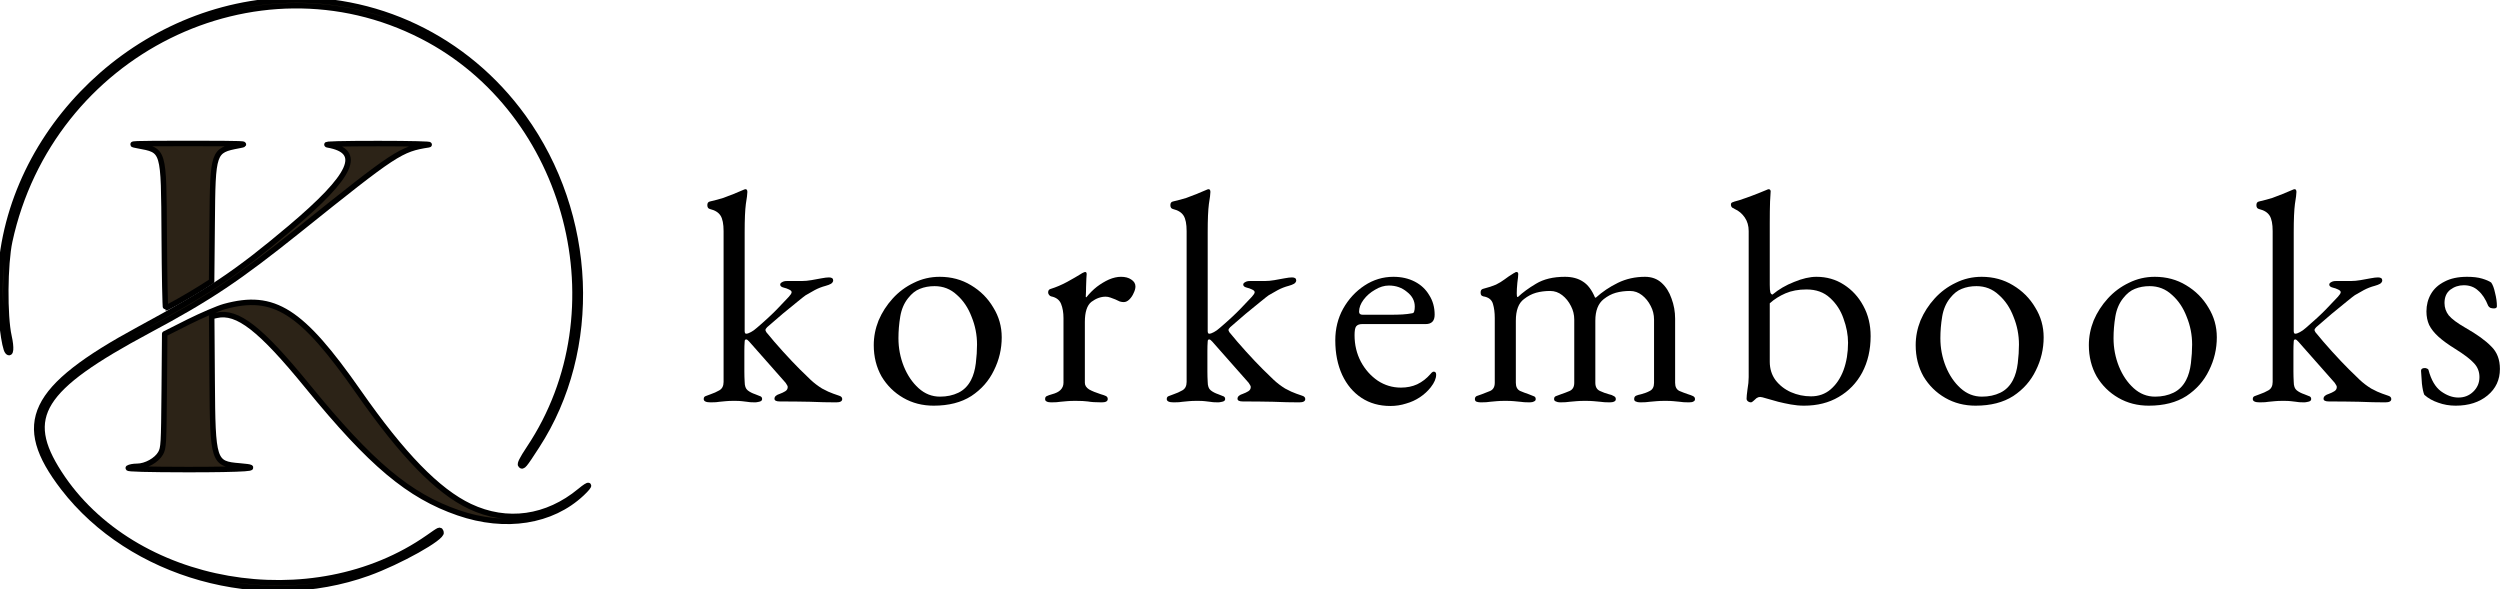
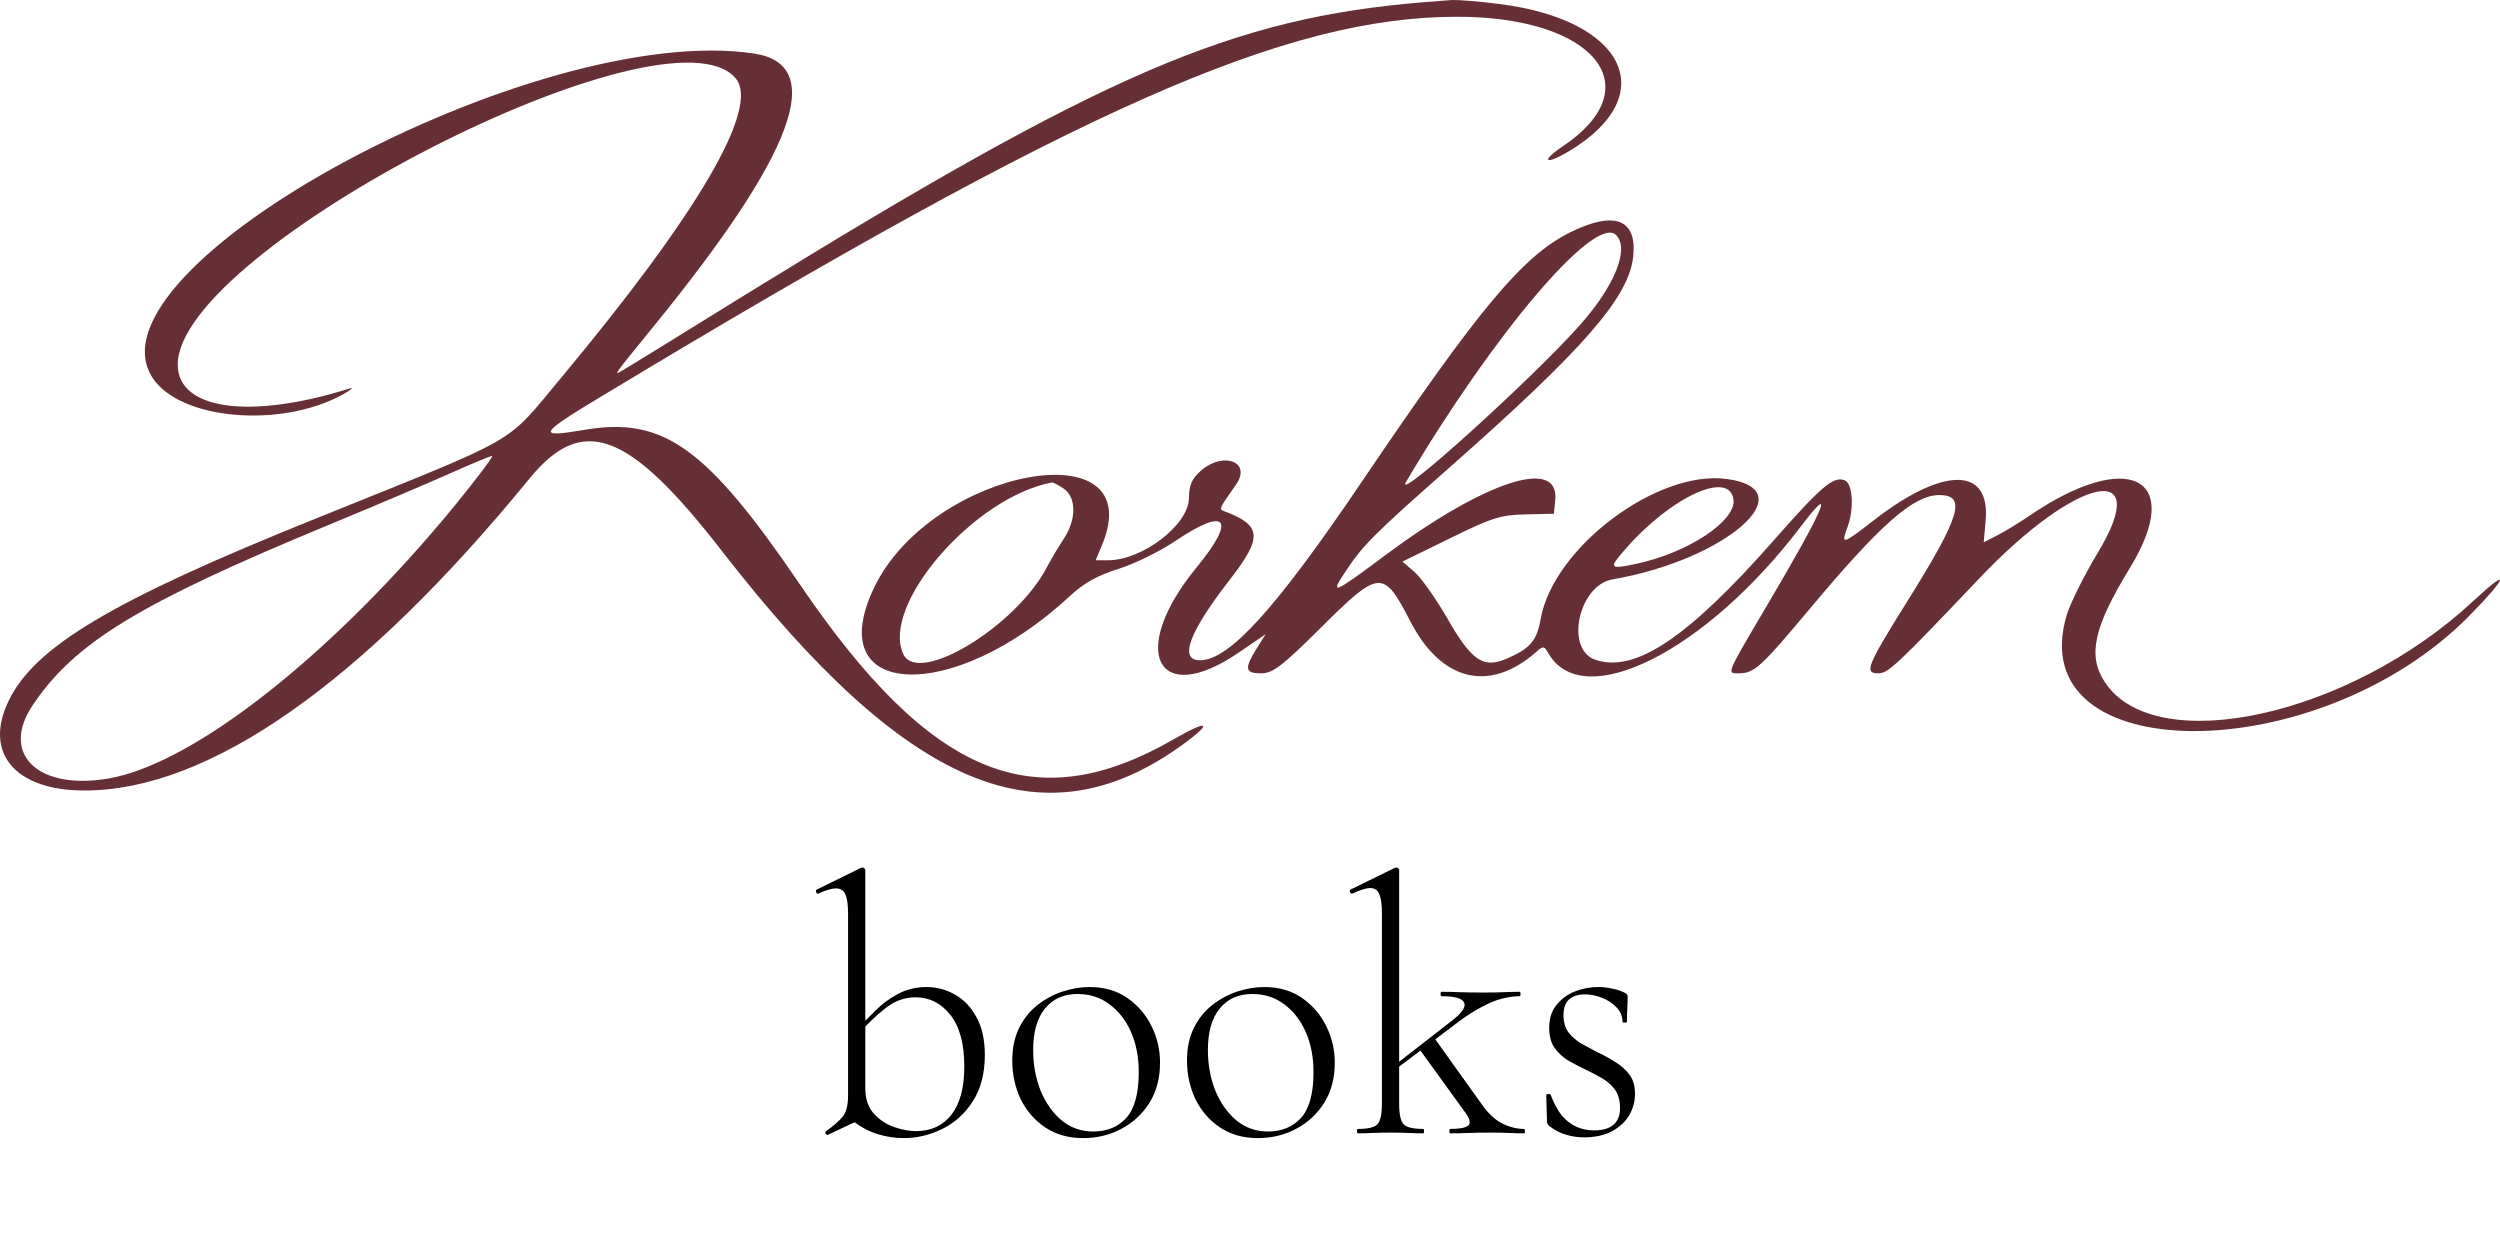
- <svg xmlns="http://www.w3.org/2000/svg" width="1096" height="258" viewBox="0 0 1096 258" fill="none">
-   <g stroke="black" stroke-width="2.4" stroke-linejoin="round">
-     <path d="M122.256 0.25C55.442 4.507 -0.138 62.397 0 127.514C0.035 138.032 1.867 152.702 3.353 154.204C4.805 155.743 5.081 152.558 3.941 147.442C1.936 138.569 2.109 115.778 4.252 105.796C22.156 23.112 112.128 -21.611 185.164 15.921C249.627 49.016 272.267 136.136 232.033 196.459C228.854 201.253 227.782 203.4 228.3 203.936C229.199 204.866 229.649 204.366 235.386 195.493C262.831 153.202 260.377 94.168 229.407 51.306C204.347 16.636 164.321 -2.434 122.256 0.25Z" fill="#2C2317" />
-     <path d="M60.316 63.828C72.033 66.046 71.757 65.08 71.999 103.22C72.102 120.716 72.379 135.027 72.621 135.027C73.243 135.027 82.714 129.66 88.175 126.225L92.772 123.292L93.014 97.853C93.291 66.332 93.394 65.975 104.697 63.828C109.363 62.969 107.462 62.898 82.506 62.898C57.551 62.898 55.65 62.969 60.316 63.828Z" fill="#2C2317" />
-     <path d="M143.617 63.506C159.413 66.261 154.643 76.816 127.095 100.036C103.764 119.678 92.15 127.478 61.076 144.294C13.342 170.161 5.98 185.546 27.79 213.883C57.378 252.273 114.306 268.194 161.349 251.271C175.14 246.298 194.185 235.636 193.356 233.382C192.837 231.986 193.079 231.915 187.756 235.636C137.084 271.128 58.276 257.425 25.993 207.442C9.989 182.684 17.732 170.269 64.947 144.973C91.908 130.555 104.524 122.111 131.243 100.68C173.481 66.797 175.658 65.366 187.929 63.47C189.83 63.184 179.875 62.934 165.807 62.934C150.219 62.934 141.543 63.148 143.617 63.506Z" fill="#2C2317" />
-     <path d="M98.406 134.383C95.572 135.17 88.486 138.211 82.714 141.074L72.206 146.369L71.999 171.27C71.791 194.777 71.722 196.351 70.409 198.713C68.68 201.789 63.91 204.437 60.074 204.437C58.518 204.437 56.825 204.759 56.237 205.153C55.546 205.618 64.567 205.832 82.334 205.868C107.047 205.868 116.414 205.224 105.043 204.258C93.567 203.328 93.256 202.398 93.014 167.12L92.807 138.748L94.915 138.247C104.109 136.172 114.168 144.007 134.872 169.374C162.627 203.399 179.253 217.353 200.96 224.831C221.595 231.951 241.85 228.766 255.088 216.316C259.374 212.273 258.787 211.485 254.259 215.242C239.776 227.228 222.252 229.697 206.006 222.004C191.869 215.278 176.557 199.571 157.166 171.807C132.176 136.065 120.147 128.408 98.406 134.383Z" fill="#2C2317" />
-   </g>
-   <path d="M311.544 176.396C309.52 176.396 308.508 175.912 308.508 174.944C308.508 174.24 308.816 173.8 309.432 173.624C310.136 173.36 310.84 173.096 311.544 172.832C312.864 172.392 314.14 171.82 315.372 171.116C316.604 170.412 317.22 169.18 317.22 167.42V101.288C317.22 98.208 316.78 95.964 315.9 94.556C315.02 93.148 313.48 92.18 311.28 91.652C310.488 91.476 310.092 90.904 310.092 89.936C310.092 89.056 310.444 88.528 311.148 88.352C313.436 87.824 315.416 87.296 317.088 86.768C318.76 86.152 320.256 85.58 321.576 85.052C322.984 84.436 324.348 83.864 325.668 83.336C326.196 83.072 326.592 82.94 326.856 82.94C327.12 82.94 327.296 83.028 327.384 83.204C327.56 83.38 327.648 83.688 327.648 84.128C327.648 85.008 327.428 86.768 326.988 89.408C326.636 92.048 326.46 96.184 326.46 101.816V145.112C326.46 145.904 326.68 146.3 327.12 146.3C327.648 146.3 328.308 146.08 329.1 145.64C329.98 145.2 330.904 144.54 331.872 143.66C335.48 140.58 338.472 137.808 340.848 135.344C343.312 132.792 344.984 131.032 345.864 130.064C346.304 129.536 346.612 129.14 346.788 128.876C346.964 128.524 347.052 128.26 347.052 128.084C347.052 127.644 346.656 127.248 345.864 126.896C345.16 126.544 344.412 126.28 343.62 126.104C342.564 125.84 342.036 125.4 342.036 124.784C342.036 124.344 342.3 123.992 342.828 123.728C343.356 123.376 344.06 123.2 344.94 123.2H351.408C352.816 123.2 354.268 123.068 355.764 122.804C357.348 122.54 358.8 122.276 360.12 122.012C361.528 121.748 362.628 121.616 363.42 121.616C364.652 121.616 365.268 122.056 365.268 122.936C365.268 123.464 364.96 123.948 364.344 124.388C363.728 124.74 362.936 125.048 361.968 125.312C360.296 125.752 358.712 126.368 357.216 127.16C355.808 127.952 354.488 128.7 353.256 129.404C352.728 129.756 351.496 130.724 349.56 132.308C347.712 133.804 345.556 135.564 343.092 137.588C340.716 139.612 338.472 141.548 336.36 143.396C335.832 143.924 335.568 144.364 335.568 144.716C335.568 144.804 335.612 144.936 335.7 145.112C335.788 145.288 335.876 145.464 335.964 145.64C338.252 148.456 340.716 151.316 343.356 154.22C345.996 157.124 348.416 159.676 350.616 161.876C352.904 164.076 354.488 165.616 355.368 166.496C356.864 167.904 358.536 169.18 360.384 170.324C362.32 171.38 363.948 172.128 365.268 172.568C366.236 172.92 367.116 173.228 367.908 173.492C368.788 173.756 369.228 174.24 369.228 174.944C369.228 175.912 368.348 176.396 366.588 176.396C363.156 176.396 359.284 176.308 354.972 176.132C350.748 176.044 346.392 176 341.904 176C340.32 176 339.528 175.604 339.528 174.812C339.528 174.284 339.748 173.844 340.188 173.492C340.628 173.14 341.156 172.876 341.772 172.7C342.74 172.348 343.576 171.952 344.28 171.512C344.984 171.072 345.336 170.456 345.336 169.664C345.336 169.4 345.248 169.136 345.072 168.872C344.896 168.52 344.676 168.168 344.412 167.816L328.44 149.732C327.912 149.116 327.472 148.808 327.12 148.808C326.68 148.808 326.46 149.116 326.46 149.732C326.372 150.964 326.328 152.328 326.328 153.824C326.328 155.232 326.328 156.684 326.328 158.18C326.328 159.676 326.328 161.216 326.328 162.8C326.328 164.384 326.372 165.924 326.46 167.42C326.46 169.18 326.9 170.412 327.78 171.116C328.66 171.82 329.76 172.392 331.08 172.832C331.784 173.096 332.444 173.36 333.06 173.624C333.764 173.8 334.116 174.24 334.116 174.944C334.116 175.56 333.676 175.956 332.796 176.132C332.004 176.308 331.432 176.396 331.08 176.396C329.408 176.396 328.176 176.308 327.384 176.132C326.592 176.044 325.844 175.956 325.14 175.868C324.524 175.78 323.424 175.736 321.84 175.736C320.344 175.736 319.156 175.78 318.276 175.868C317.396 175.956 316.472 176.044 315.504 176.132C314.624 176.308 313.304 176.396 311.544 176.396Z" fill="black" />
-   <path d="M409.323 177.848C404.395 177.848 399.951 176.704 395.991 174.416C392.031 172.128 388.863 169.004 386.487 165.044C384.199 160.996 383.055 156.42 383.055 151.316C383.055 147.62 383.759 144.012 385.167 140.492C386.663 136.972 388.731 133.76 391.371 130.856C394.011 127.952 397.091 125.664 400.611 123.992C404.131 122.232 407.915 121.352 411.963 121.352C417.067 121.352 421.643 122.584 425.691 125.048C429.827 127.512 433.083 130.768 435.459 134.816C437.923 138.776 439.155 143.132 439.155 147.884C439.155 152.988 438.011 157.828 435.723 162.404C433.523 166.98 430.223 170.72 425.823 173.624C421.423 176.44 415.923 177.848 409.323 177.848ZM412.095 173.888C415.087 173.888 417.771 173.316 420.147 172.172C422.523 171.028 424.371 169.18 425.691 166.628C426.747 164.604 427.451 162.14 427.803 159.236C428.155 156.332 428.331 153.604 428.331 151.052C428.331 146.828 427.539 142.78 425.955 138.908C424.459 134.948 422.303 131.736 419.487 129.272C416.759 126.72 413.503 125.444 409.719 125.444C407.343 125.444 405.187 125.84 403.251 126.632C401.403 127.336 399.687 128.7 398.103 130.724C396.343 132.924 395.199 135.608 394.671 138.776C394.143 141.944 393.879 145.112 393.879 148.28C393.879 152.592 394.671 156.728 396.255 160.688C397.839 164.56 399.995 167.728 402.723 170.192C405.451 172.656 408.575 173.888 412.095 173.888Z" fill="black" />
-   <path d="M460.819 176.396C459.939 176.396 459.279 176.264 458.839 176C458.399 175.824 458.179 175.472 458.179 174.944C458.179 174.24 458.443 173.8 458.971 173.624C459.499 173.36 460.247 173.096 461.215 172.832C462.887 172.392 464.119 171.776 464.911 170.984C465.791 170.104 466.231 169.048 466.231 167.816V139.436C466.231 137.06 465.879 134.992 465.175 133.232C464.471 131.472 463.019 130.372 460.819 129.932C460.467 129.844 460.159 129.624 459.895 129.272C459.631 128.92 459.499 128.568 459.499 128.216C459.499 127.336 459.895 126.808 460.687 126.632C462.975 125.928 465.351 124.916 467.815 123.596C470.367 122.188 472.347 121.044 473.755 120.164C474.283 119.812 474.679 119.592 474.943 119.504C475.295 119.328 475.559 119.24 475.735 119.24C476.175 119.24 476.395 119.548 476.395 120.164C476.395 120.428 476.351 121.088 476.263 122.144C476.263 123.2 476.219 124.432 476.131 125.84C476.131 127.248 476.087 128.656 475.999 130.064C475.999 130.24 476.087 130.328 476.263 130.328C477.671 128.568 479.211 127.028 480.883 125.708C482.643 124.388 484.403 123.332 486.163 122.54C488.011 121.748 489.771 121.352 491.443 121.352C493.291 121.352 494.787 121.748 495.931 122.54C497.163 123.332 497.779 124.344 497.779 125.576C497.779 126.456 497.515 127.424 496.987 128.48C496.547 129.536 495.931 130.46 495.139 131.252C494.347 132.044 493.511 132.44 492.631 132.44C492.103 132.44 491.531 132.352 490.915 132.176C490.299 131.912 489.639 131.604 488.935 131.252C488.231 130.988 487.527 130.724 486.823 130.46C486.119 130.196 485.415 130.064 484.711 130.064C482.599 130.064 480.531 130.812 478.507 132.308C476.571 133.804 475.603 136.752 475.603 141.152V167.816C475.603 168.96 476.219 169.928 477.451 170.72C478.683 171.424 480.399 172.128 482.599 172.832C483.567 173.096 484.315 173.36 484.843 173.624C485.371 173.888 485.635 174.328 485.635 174.944C485.635 175.912 484.755 176.396 482.995 176.396C480.355 176.396 478.331 176.264 476.923 176C475.603 175.824 473.799 175.736 471.511 175.736C470.015 175.736 468.783 175.78 467.815 175.868C466.935 175.956 465.967 176.044 464.911 176.132C463.943 176.308 462.579 176.396 460.819 176.396Z" fill="black" />
-   <path d="M514.54 176.396C512.516 176.396 511.504 175.912 511.504 174.944C511.504 174.24 511.812 173.8 512.428 173.624C513.132 173.36 513.836 173.096 514.54 172.832C515.86 172.392 517.136 171.82 518.368 171.116C519.6 170.412 520.216 169.18 520.216 167.42V101.288C520.216 98.208 519.776 95.964 518.896 94.556C518.016 93.148 516.476 92.18 514.276 91.652C513.484 91.476 513.088 90.904 513.088 89.936C513.088 89.056 513.44 88.528 514.144 88.352C516.432 87.824 518.412 87.296 520.084 86.768C521.756 86.152 523.252 85.58 524.572 85.052C525.98 84.436 527.344 83.864 528.664 83.336C529.192 83.072 529.588 82.94 529.852 82.94C530.116 82.94 530.292 83.028 530.38 83.204C530.556 83.38 530.644 83.688 530.644 84.128C530.644 85.008 530.424 86.768 529.984 89.408C529.632 92.048 529.456 96.184 529.456 101.816V145.112C529.456 145.904 529.676 146.3 530.116 146.3C530.644 146.3 531.304 146.08 532.096 145.64C532.976 145.2 533.9 144.54 534.868 143.66C538.476 140.58 541.468 137.808 543.844 135.344C546.308 132.792 547.98 131.032 548.86 130.064C549.3 129.536 549.608 129.14 549.784 128.876C549.96 128.524 550.048 128.26 550.048 128.084C550.048 127.644 549.652 127.248 548.86 126.896C548.156 126.544 547.408 126.28 546.616 126.104C545.56 125.84 545.032 125.4 545.032 124.784C545.032 124.344 545.296 123.992 545.824 123.728C546.352 123.376 547.056 123.2 547.936 123.2H554.404C555.812 123.2 557.264 123.068 558.76 122.804C560.344 122.54 561.796 122.276 563.116 122.012C564.524 121.748 565.624 121.616 566.416 121.616C567.648 121.616 568.264 122.056 568.264 122.936C568.264 123.464 567.956 123.948 567.34 124.388C566.724 124.74 565.932 125.048 564.964 125.312C563.292 125.752 561.708 126.368 560.212 127.16C558.804 127.952 557.484 128.7 556.252 129.404C555.724 129.756 554.492 130.724 552.556 132.308C550.708 133.804 548.552 135.564 546.088 137.588C543.712 139.612 541.468 141.548 539.356 143.396C538.828 143.924 538.564 144.364 538.564 144.716C538.564 144.804 538.608 144.936 538.696 145.112C538.784 145.288 538.872 145.464 538.96 145.64C541.248 148.456 543.712 151.316 546.352 154.22C548.992 157.124 551.412 159.676 553.612 161.876C555.9 164.076 557.484 165.616 558.364 166.496C559.86 167.904 561.532 169.18 563.38 170.324C565.316 171.38 566.944 172.128 568.264 172.568C569.232 172.92 570.112 173.228 570.904 173.492C571.784 173.756 572.224 174.24 572.224 174.944C572.224 175.912 571.344 176.396 569.584 176.396C566.152 176.396 562.28 176.308 557.968 176.132C553.744 176.044 549.388 176 544.9 176C543.316 176 542.524 175.604 542.524 174.812C542.524 174.284 542.744 173.844 543.184 173.492C543.624 173.14 544.152 172.876 544.768 172.7C545.736 172.348 546.572 171.952 547.276 171.512C547.98 171.072 548.332 170.456 548.332 169.664C548.332 169.4 548.244 169.136 548.068 168.872C547.892 168.52 547.672 168.168 547.408 167.816L531.436 149.732C530.908 149.116 530.468 148.808 530.116 148.808C529.676 148.808 529.456 149.116 529.456 149.732C529.368 150.964 529.324 152.328 529.324 153.824C529.324 155.232 529.324 156.684 529.324 158.18C529.324 159.676 529.324 161.216 529.324 162.8C529.324 164.384 529.368 165.924 529.456 167.42C529.456 169.18 529.896 170.412 530.776 171.116C531.656 171.82 532.756 172.392 534.076 172.832C534.78 173.096 535.44 173.36 536.056 173.624C536.76 173.8 537.112 174.24 537.112 174.944C537.112 175.56 536.672 175.956 535.792 176.132C535 176.308 534.428 176.396 534.076 176.396C532.404 176.396 531.172 176.308 530.38 176.132C529.588 176.044 528.84 175.956 528.136 175.868C527.52 175.78 526.42 175.736 524.836 175.736C523.34 175.736 522.152 175.78 521.272 175.868C520.392 175.956 519.468 176.044 518.5 176.132C517.62 176.308 516.3 176.396 514.54 176.396Z" fill="black" />
-   <path d="M609.547 177.98C604.707 177.98 600.483 176.792 596.875 174.416C593.267 172.04 590.451 168.696 588.427 164.384C586.403 159.984 585.391 154.924 585.391 149.204C585.391 144.1 586.535 139.48 588.823 135.344C591.199 131.12 594.323 127.732 598.195 125.18C602.067 122.628 606.291 121.352 610.867 121.352C614.387 121.352 617.511 122.056 620.239 123.464C622.967 124.872 625.079 126.852 626.575 129.404C628.159 131.868 628.951 134.728 628.951 137.984C628.951 140.712 627.631 142.076 624.991 142.076H597.139C595.907 142.076 595.027 142.428 594.499 143.132C594.059 143.748 593.839 145.024 593.839 146.96C593.839 151.184 594.763 155.056 596.611 158.576C598.459 162.008 600.923 164.78 604.003 166.892C607.083 168.916 610.471 169.928 614.167 169.928C616.807 169.928 619.183 169.444 621.295 168.476C623.495 167.42 625.431 165.924 627.103 163.988C627.455 163.548 627.719 163.284 627.895 163.196C628.071 163.02 628.291 162.932 628.555 162.932C629.259 162.932 629.611 163.372 629.611 164.252C629.611 165.924 628.819 167.772 627.235 169.796C625.915 171.468 624.331 172.92 622.483 174.152C620.635 175.384 618.611 176.308 616.411 176.924C614.211 177.628 611.923 177.98 609.547 177.98ZM597.403 137.984H609.415C611.527 137.984 613.331 137.94 614.827 137.852C616.323 137.764 617.775 137.588 619.183 137.324C619.623 137.236 619.887 136.972 619.975 136.532C620.151 136.004 620.239 135.3 620.239 134.42C620.239 131.868 619.095 129.712 616.807 127.952C614.607 126.104 611.967 125.18 608.887 125.18C606.863 125.18 604.839 125.796 602.815 127.028C600.791 128.172 599.119 129.624 597.799 131.384C596.479 133.144 595.819 134.904 595.819 136.664C595.819 137.544 596.347 137.984 597.403 137.984Z" fill="black" />
-   <path d="M649.233 176.396C648.529 176.396 647.913 176.308 647.385 176.132C646.857 175.956 646.593 175.56 646.593 174.944C646.593 174.328 646.857 173.888 647.385 173.624C648.001 173.36 648.749 173.096 649.629 172.832C650.861 172.392 652.093 171.908 653.325 171.38C654.645 170.764 655.305 169.576 655.305 167.816V139.436C655.305 137.06 655.041 134.992 654.513 133.232C653.985 131.384 652.577 130.284 650.289 129.932C649.937 129.844 649.629 129.668 649.365 129.404C649.189 129.14 649.101 128.744 649.101 128.216C649.101 127.336 649.453 126.808 650.157 126.632C652.533 126.016 654.425 125.4 655.833 124.784C657.241 124.08 658.473 123.332 659.529 122.54C660.673 121.66 662.037 120.736 663.621 119.768C663.797 119.68 663.973 119.592 664.149 119.504C664.325 119.328 664.545 119.24 664.809 119.24C665.337 119.24 665.601 119.548 665.601 120.164C665.601 120.78 665.469 122.056 665.205 123.992C665.029 125.84 664.941 127.38 664.941 128.612C664.941 129.492 665.029 130.02 665.205 130.196H665.469C667.493 128.26 670.133 126.324 673.389 124.388C676.733 122.364 680.957 121.352 686.061 121.352C689.229 121.352 691.869 122.056 693.981 123.464C696.093 124.784 697.853 127.116 699.261 130.46H699.657C702.473 127.908 705.685 125.752 709.293 123.992C712.901 122.232 716.861 121.352 721.173 121.352C724.077 121.352 726.497 122.232 728.433 123.992C730.369 125.752 731.821 128.04 732.789 130.856C733.845 133.672 734.373 136.62 734.373 139.7V167.816C734.373 169.576 734.989 170.764 736.221 171.38C737.453 171.908 738.729 172.392 740.049 172.832C740.929 173.096 741.633 173.36 742.161 173.624C742.777 173.888 743.085 174.328 743.085 174.944C743.085 175.472 742.865 175.824 742.425 176C742.073 176.264 741.413 176.396 740.445 176.396C738.685 176.396 737.321 176.308 736.353 176.132C735.385 176.044 734.461 175.956 733.581 175.868C732.789 175.78 731.601 175.736 730.017 175.736C728.521 175.736 727.289 175.78 726.321 175.868C725.353 175.956 724.341 176.044 723.285 176.132C722.229 176.308 720.821 176.396 719.061 176.396C718.269 176.396 717.609 176.264 717.081 176C716.641 175.824 716.421 175.472 716.421 174.944C716.421 174.24 716.685 173.756 717.213 173.492C717.829 173.228 718.577 173.008 719.457 172.832C720.865 172.48 722.141 171.996 723.285 171.38C724.517 170.764 725.133 169.576 725.133 167.816V140.096C725.133 137.984 724.649 136.004 723.681 134.156C722.713 132.22 721.437 130.636 719.853 129.404C718.269 128.172 716.509 127.556 714.573 127.556C712.373 127.556 710.305 127.82 708.369 128.348C706.521 128.876 704.761 129.8 703.089 131.12C700.625 133.056 699.393 136.224 699.393 140.624V167.816C699.393 169.576 700.053 170.764 701.373 171.38C702.693 171.996 704.013 172.48 705.333 172.832C706.213 173.008 706.917 173.272 707.445 173.624C708.061 173.888 708.369 174.328 708.369 174.944C708.369 175.472 708.149 175.824 707.709 176C707.269 176.264 706.609 176.396 705.729 176.396C703.969 176.396 702.561 176.308 701.505 176.132C700.537 176.044 699.569 175.956 698.601 175.868C697.721 175.78 696.489 175.736 694.905 175.736C693.409 175.736 692.177 175.78 691.209 175.868C690.241 175.956 689.229 176.044 688.173 176.132C687.117 176.308 685.709 176.396 683.949 176.396C683.245 176.396 682.629 176.264 682.101 176C681.573 175.824 681.309 175.472 681.309 174.944C681.309 174.24 681.617 173.8 682.233 173.624C682.937 173.36 683.641 173.096 684.345 172.832C685.665 172.392 686.941 171.908 688.173 171.38C689.493 170.764 690.153 169.576 690.153 167.816V140.096C690.153 137.984 689.669 136.004 688.701 134.156C687.733 132.22 686.457 130.636 684.873 129.404C683.289 128.172 681.529 127.556 679.593 127.556C677.393 127.556 675.325 127.82 673.389 128.348C671.541 128.876 669.781 129.8 668.109 131.12C665.733 132.88 664.545 136.048 664.545 140.624V167.816C664.545 169.576 665.161 170.764 666.393 171.38C667.625 171.908 668.901 172.392 670.221 172.832C670.925 173.096 671.585 173.36 672.201 173.624C672.905 173.8 673.257 174.24 673.257 174.944C673.257 175.472 672.993 175.824 672.465 176C672.025 176.264 671.409 176.396 670.617 176.396C668.857 176.396 667.449 176.308 666.393 176.132C665.425 176.044 664.501 175.956 663.621 175.868C662.741 175.78 661.509 175.736 659.925 175.736C658.429 175.736 657.197 175.78 656.229 175.868C655.349 175.956 654.381 176.044 653.325 176.132C652.357 176.308 650.993 176.396 649.233 176.396Z" fill="black" />
-   <path d="M790.911 177.848C788.975 177.848 787.039 177.672 785.103 177.32C783.167 176.968 781.319 176.572 779.559 176.132C777.623 175.604 775.907 175.12 774.411 174.68C773.003 174.24 772.079 174.02 771.639 174.02C771.111 174.02 770.583 174.196 770.055 174.548C769.615 174.9 769.175 175.296 768.735 175.736C768.295 176.176 767.899 176.396 767.547 176.396C767.195 176.396 766.799 176.264 766.359 176C765.919 175.648 765.699 175.252 765.699 174.812C765.699 174.02 765.831 172.656 766.095 170.72C766.447 168.784 766.623 166.98 766.623 165.308V101.288C766.623 99 766.051 97.02 764.907 95.348C763.763 93.676 762.311 92.444 760.551 91.652C760.199 91.476 759.803 91.256 759.363 90.992C759.011 90.64 758.835 90.2 758.835 89.672C758.835 89.232 759.011 88.924 759.363 88.748C759.715 88.572 760.067 88.44 760.419 88.352C761.563 88.088 763.103 87.604 765.039 86.9C767.063 86.196 768.955 85.492 770.715 84.788C772.475 84.084 773.663 83.6 774.279 83.336C774.807 83.072 775.203 82.94 775.467 82.94C775.643 82.94 775.819 83.028 775.995 83.204C776.171 83.38 776.259 83.6 776.259 83.864C776.259 84.216 776.171 85.712 775.995 88.352C775.907 90.904 775.863 94.028 775.863 97.724V124.784C775.863 126.456 775.951 127.6 776.127 128.216C776.303 128.744 776.611 129.052 777.051 129.14C779.779 126.852 782.947 125.004 786.555 123.596C790.163 122.1 793.419 121.352 796.323 121.352C800.811 121.352 804.815 122.496 808.335 124.784C811.943 127.072 814.803 130.196 816.915 134.156C819.027 138.028 820.083 142.428 820.083 147.356C820.083 153.34 818.851 158.664 816.387 163.328C813.923 167.904 810.491 171.468 806.091 174.02C801.779 176.572 796.719 177.848 790.911 177.848ZM793.947 173.756C797.291 173.756 800.151 172.744 802.527 170.72C804.991 168.608 806.883 165.792 808.203 162.272C809.523 158.664 810.183 154.66 810.183 150.26C810.183 146.828 809.523 143.308 808.203 139.7C806.971 136.092 804.991 133.056 802.263 130.592C799.623 128.128 796.191 126.896 791.967 126.896C788.447 126.896 785.367 127.468 782.727 128.612C780.087 129.756 777.799 131.208 775.863 132.968V158.576C775.863 161.656 776.699 164.34 778.371 166.628C780.131 168.916 782.375 170.676 785.103 171.908C787.919 173.14 790.867 173.756 793.947 173.756Z" fill="black" />
-   <path d="M866.105 177.848C861.177 177.848 856.733 176.704 852.773 174.416C848.813 172.128 845.645 169.004 843.269 165.044C840.981 160.996 839.837 156.42 839.837 151.316C839.837 147.62 840.541 144.012 841.949 140.492C843.445 136.972 845.513 133.76 848.153 130.856C850.793 127.952 853.873 125.664 857.393 123.992C860.913 122.232 864.697 121.352 868.745 121.352C873.849 121.352 878.425 122.584 882.473 125.048C886.609 127.512 889.865 130.768 892.241 134.816C894.705 138.776 895.937 143.132 895.937 147.884C895.937 152.988 894.793 157.828 892.505 162.404C890.305 166.98 887.005 170.72 882.605 173.624C878.205 176.44 872.705 177.848 866.105 177.848ZM868.877 173.888C871.869 173.888 874.553 173.316 876.929 172.172C879.305 171.028 881.153 169.18 882.473 166.628C883.529 164.604 884.233 162.14 884.585 159.236C884.937 156.332 885.113 153.604 885.113 151.052C885.113 146.828 884.321 142.78 882.737 138.908C881.241 134.948 879.085 131.736 876.269 129.272C873.541 126.72 870.285 125.444 866.501 125.444C864.125 125.444 861.969 125.84 860.033 126.632C858.185 127.336 856.469 128.7 854.885 130.724C853.125 132.924 851.981 135.608 851.453 138.776C850.925 141.944 850.661 145.112 850.661 148.28C850.661 152.592 851.453 156.728 853.037 160.688C854.621 164.56 856.777 167.728 859.505 170.192C862.233 172.656 865.357 173.888 868.877 173.888Z" fill="black" />
-   <path d="M942.02 177.848C937.092 177.848 932.648 176.704 928.688 174.416C924.728 172.128 921.56 169.004 919.184 165.044C916.896 160.996 915.752 156.42 915.752 151.316C915.752 147.62 916.456 144.012 917.864 140.492C919.36 136.972 921.428 133.76 924.068 130.856C926.708 127.952 929.788 125.664 933.308 123.992C936.828 122.232 940.612 121.352 944.66 121.352C949.764 121.352 954.34 122.584 958.388 125.048C962.524 127.512 965.78 130.768 968.156 134.816C970.62 138.776 971.852 143.132 971.852 147.884C971.852 152.988 970.708 157.828 968.42 162.404C966.22 166.98 962.92 170.72 958.52 173.624C954.12 176.44 948.62 177.848 942.02 177.848ZM944.792 173.888C947.784 173.888 950.468 173.316 952.844 172.172C955.22 171.028 957.068 169.18 958.388 166.628C959.444 164.604 960.148 162.14 960.5 159.236C960.852 156.332 961.028 153.604 961.028 151.052C961.028 146.828 960.236 142.78 958.652 138.908C957.156 134.948 955 131.736 952.184 129.272C949.456 126.72 946.2 125.444 942.416 125.444C940.04 125.444 937.884 125.84 935.948 126.632C934.1 127.336 932.384 128.7 930.8 130.724C929.04 132.924 927.896 135.608 927.368 138.776C926.84 141.944 926.576 145.112 926.576 148.28C926.576 152.592 927.368 156.728 928.952 160.688C930.536 164.56 932.692 167.728 935.42 170.192C938.148 172.656 941.272 173.888 944.792 173.888Z" fill="black" />
-   <path d="M990.658 176.396C988.634 176.396 987.622 175.912 987.622 174.944C987.622 174.24 987.93 173.8 988.546 173.624C989.25 173.36 989.954 173.096 990.658 172.832C991.978 172.392 993.254 171.82 994.486 171.116C995.718 170.412 996.334 169.18 996.334 167.42V101.288C996.334 98.208 995.894 95.964 995.014 94.556C994.134 93.148 992.594 92.18 990.394 91.652C989.602 91.476 989.206 90.904 989.206 89.936C989.206 89.056 989.558 88.528 990.262 88.352C992.55 87.824 994.53 87.296 996.202 86.768C997.874 86.152 999.37 85.58 1000.69 85.052C1002.1 84.436 1003.46 83.864 1004.78 83.336C1005.31 83.072 1005.71 82.94 1005.97 82.94C1006.23 82.94 1006.41 83.028 1006.5 83.204C1006.67 83.38 1006.76 83.688 1006.76 84.128C1006.76 85.008 1006.54 86.768 1006.1 89.408C1005.75 92.048 1005.57 96.184 1005.57 101.816V145.112C1005.57 145.904 1005.79 146.3 1006.23 146.3C1006.76 146.3 1007.42 146.08 1008.21 145.64C1009.09 145.2 1010.02 144.54 1010.99 143.66C1014.59 140.58 1017.59 137.808 1019.96 135.344C1022.43 132.792 1024.1 131.032 1024.98 130.064C1025.42 129.536 1025.73 129.14 1025.9 128.876C1026.08 128.524 1026.17 128.26 1026.17 128.084C1026.17 127.644 1025.77 127.248 1024.98 126.896C1024.27 126.544 1023.53 126.28 1022.73 126.104C1021.68 125.84 1021.15 125.4 1021.15 124.784C1021.15 124.344 1021.41 123.992 1021.94 123.728C1022.47 123.376 1023.17 123.2 1024.05 123.2H1030.52C1031.93 123.2 1033.38 123.068 1034.88 122.804C1036.46 122.54 1037.91 122.276 1039.23 122.012C1040.64 121.748 1041.74 121.616 1042.53 121.616C1043.77 121.616 1044.38 122.056 1044.38 122.936C1044.38 123.464 1044.07 123.948 1043.46 124.388C1042.84 124.74 1042.05 125.048 1041.08 125.312C1039.41 125.752 1037.83 126.368 1036.33 127.16C1034.92 127.952 1033.6 128.7 1032.37 129.404C1031.84 129.756 1030.61 130.724 1028.67 132.308C1026.83 133.804 1024.67 135.564 1022.21 137.588C1019.83 139.612 1017.59 141.548 1015.47 143.396C1014.95 143.924 1014.68 144.364 1014.68 144.716C1014.68 144.804 1014.73 144.936 1014.81 145.112C1014.9 145.288 1014.99 145.464 1015.08 145.64C1017.37 148.456 1019.83 151.316 1022.47 154.22C1025.11 157.124 1027.53 159.676 1029.73 161.876C1032.02 164.076 1033.6 165.616 1034.48 166.496C1035.98 167.904 1037.65 169.18 1039.5 170.324C1041.43 171.38 1043.06 172.128 1044.38 172.568C1045.35 172.92 1046.23 173.228 1047.02 173.492C1047.9 173.756 1048.34 174.24 1048.34 174.944C1048.34 175.912 1047.46 176.396 1045.7 176.396C1042.27 176.396 1038.4 176.308 1034.09 176.132C1029.86 176.044 1025.51 176 1021.02 176C1019.43 176 1018.64 175.604 1018.64 174.812C1018.64 174.284 1018.86 173.844 1019.3 173.492C1019.74 173.14 1020.27 172.876 1020.89 172.7C1021.85 172.348 1022.69 171.952 1023.39 171.512C1024.1 171.072 1024.45 170.456 1024.45 169.664C1024.45 169.4 1024.36 169.136 1024.19 168.872C1024.01 168.52 1023.79 168.168 1023.53 167.816L1007.55 149.732C1007.03 149.116 1006.59 148.808 1006.23 148.808C1005.79 148.808 1005.57 149.116 1005.57 149.732C1005.49 150.964 1005.44 152.328 1005.44 153.824C1005.44 155.232 1005.44 156.684 1005.44 158.18C1005.44 159.676 1005.44 161.216 1005.44 162.8C1005.44 164.384 1005.49 165.924 1005.57 167.42C1005.57 169.18 1006.01 170.412 1006.89 171.116C1007.77 171.82 1008.87 172.392 1010.19 172.832C1010.9 173.096 1011.56 173.36 1012.17 173.624C1012.88 173.8 1013.23 174.24 1013.23 174.944C1013.23 175.56 1012.79 175.956 1011.91 176.132C1011.12 176.308 1010.55 176.396 1010.19 176.396C1008.52 176.396 1007.29 176.308 1006.5 176.132C1005.71 176.044 1004.96 175.956 1004.25 175.868C1003.64 175.78 1002.54 175.736 1000.95 175.736C999.458 175.736 998.27 175.78 997.39 175.868C996.51 175.956 995.586 176.044 994.618 176.132C993.738 176.308 992.418 176.396 990.658 176.396Z" fill="black" />
-   <path d="M1076.56 177.848C1073.83 177.848 1071.28 177.408 1068.9 176.528C1066.53 175.736 1064.5 174.592 1062.83 173.096C1062.39 172.128 1062.04 170.5 1061.77 168.212C1061.6 165.924 1061.47 164.032 1061.38 162.536C1061.38 161.744 1061.95 161.348 1063.09 161.348C1063.45 161.348 1063.75 161.436 1064.02 161.612C1064.37 161.7 1064.59 161.92 1064.68 162.272C1065.82 166.584 1067.63 169.664 1070.09 171.512C1072.64 173.36 1075.19 174.284 1077.75 174.284C1080.3 174.284 1082.45 173.448 1084.21 171.776C1086.06 170.016 1086.99 167.86 1086.99 165.308C1086.99 162.932 1086.19 160.908 1084.61 159.236C1083.03 157.476 1080.25 155.364 1076.29 152.9C1073.3 151.052 1070.88 149.292 1069.03 147.62C1067.19 145.948 1065.82 144.232 1064.94 142.472C1064.15 140.712 1063.75 138.732 1063.75 136.532C1063.75 133.716 1064.41 131.164 1065.73 128.876C1067.05 126.588 1069.03 124.784 1071.67 123.464C1074.31 122.056 1077.61 121.352 1081.57 121.352C1084.21 121.352 1086.41 121.616 1088.17 122.144C1089.93 122.672 1091.25 123.244 1092.13 123.86C1092.84 124.828 1093.41 126.368 1093.85 128.48C1094.38 130.504 1094.64 132.44 1094.64 134.288C1094.64 134.904 1094.2 135.212 1093.32 135.212C1092.79 135.212 1092.27 135.124 1091.74 134.948C1091.3 134.684 1090.99 134.376 1090.81 134.024C1089.67 131.12 1088.22 128.92 1086.46 127.424C1084.79 125.84 1082.67 125.048 1080.12 125.048C1077.92 125.048 1075.94 125.708 1074.18 127.028C1072.51 128.348 1071.67 130.284 1071.67 132.836C1071.67 134.86 1072.29 136.664 1073.52 138.248C1074.84 139.832 1077.26 141.636 1080.78 143.66C1085.89 146.564 1089.67 149.292 1092.13 151.844C1094.69 154.308 1095.96 157.608 1095.96 161.744C1095.96 166.496 1094.16 170.368 1090.55 173.36C1086.94 176.352 1082.28 177.848 1076.56 177.848Z" fill="black" />
+ <svg xmlns="http://www.w3.org/2000/svg" width="600" height="302" viewBox="0 0 600 302" fill="none">
+   <path d="M341.636 0.527C295.667 4.336 265.196 17.484 178.842 70.758C163.345 80.358 149.987 88.603 149.1 89.072C147.222 90.168 147.274 90.116 156.614 78.637C190.79 36.738 198.617 15.502 180.929 12.841C128.647 5.014 19.074 64.183 36.658 90.742C43.336 100.812 67.495 102.847 82.313 94.655C84.348 93.507 85.026 92.881 83.878 93.246C59.981 100.76 42.658 98.36 42.658 87.507C42.658 59.696 160.423 -0.673 176.598 18.841C182.39 25.885 167.571 51.191 134.699 90.637C120.872 107.126 126.194 104.099 75.53 124.553C26.953 144.119 8.325 155.181 2.064 168.226C-3.989 180.696 3.629 189.723 20.222 189.723C50.12 189.775 86.905 163.999 127.081 114.848C139.865 99.247 150.927 103.421 173.363 132.379C217.714 189.514 250.325 203.132 283.98 178.609C291.232 173.339 290.032 172.608 281.892 177.304C248.29 196.767 223.401 186.488 191.938 140.206C169.606 107.386 159.223 99.925 140.282 103.16C128.595 105.143 129.064 104.308 145.135 94.655C258.83 26.041 308.712 3.97 349.88 4.023C382.647 4.075 396.318 20.824 375.134 35.068C369.603 38.773 370.751 39.764 376.595 36.268C398.875 22.911 390.213 4.753 359.741 0.944C354.993 0.318 349.88 -0.047 348.471 0.005C347.01 0.109 343.932 0.37 341.636 0.527ZM109.289 121.161C79.965 156.955 46.519 183.357 25.961 186.853C9.108 189.723 0.029 180.957 7.803 169.321C17.822 154.294 33.266 144.85 78.661 126.066C90.14 121.318 103.549 115.63 108.402 113.439C113.307 111.248 117.637 109.474 118.107 109.421C118.524 109.421 114.559 114.691 109.289 121.161Z" fill="#652F35" />
+   <path d="M376.803 55.783C365.429 61.47 355.202 73.68 326.713 115.787C306.207 146.102 294.989 158.468 287.997 158.468C282.884 158.468 285.336 151.79 295.041 139.267C303.129 128.884 302.92 126.066 293.632 122.622C292.537 122.205 292.693 121.892 296.606 116.361C300.468 110.935 293.789 108.221 288.258 112.917C286.066 114.848 285.388 116.361 285.336 119.596C285.232 126.014 274.17 134.467 265.874 134.467H262.952L264.465 130.866C276.257 102.691 223.766 112.291 209.887 140.832C196.791 167.704 228.462 169.269 256.69 143.128C260.082 139.945 263.474 138.067 268.378 136.554C272.187 135.354 278.449 132.327 282.258 129.719C294.467 121.527 296.763 124.501 287.214 136.136C270.622 156.329 277.666 170.156 297.493 156.486L303.755 152.207L301.563 155.703C298.589 160.503 298.798 161.599 302.659 161.599C305.477 161.599 307.668 159.929 317.008 150.642C331.096 136.658 331.983 136.554 338.453 149.076C345.862 163.477 357.393 166.347 368.611 156.538C370.333 154.972 370.594 155.025 371.533 156.642C379.673 171.304 409.362 156.486 432.216 126.327C440.93 114.848 437.799 122.153 423.92 145.581C414.215 162.016 414.423 161.599 417.189 161.599C421.05 161.599 422.459 160.295 434.355 146.102C451.469 125.649 459.296 118.813 465.453 118.813C472.027 118.813 470.514 123.875 457.94 144.015C448.026 159.877 447.295 161.599 450.843 161.599C453.139 161.599 455.331 159.564 474.949 138.902C498.429 114.117 517.109 110.152 503.386 132.797C500.151 138.171 496.864 144.798 496.029 147.563C484.863 184.609 556.086 184.818 592.61 147.824C601.95 138.328 602.628 135.823 593.549 144.276C563.964 171.826 517.422 182.105 505.212 163.79C500.934 157.373 502.447 150.59 511.213 136.241C524.466 114.535 510.795 107.543 487.002 123.822C484.55 125.492 481.054 127.631 479.28 128.518L476.097 130.136L476.567 124.762C477.61 111.926 466.288 111.978 449.643 124.918C442.182 130.71 441.817 130.814 443.33 126.692C445.052 122.257 444.686 115.996 442.704 115.265C440.043 114.222 437.121 116.726 425.902 129.458C405.136 153.094 392.352 161.651 382.804 158.312C375.551 155.755 378.89 140.467 386.978 139.058C414.267 134.362 433.416 117.509 414.423 114.952C397.727 112.709 372.786 131.44 369.759 148.555C368.872 153.668 367.307 155.546 362.037 157.894C356.089 160.608 353.323 158.834 347.323 148.346C344.61 143.65 341.062 138.641 339.496 137.284L336.574 134.78L348.001 129.197C357.915 124.292 360.211 123.562 366.159 123.457L372.942 123.301L373.255 120.013C374.299 109.578 356.402 115.422 332.296 133.371C319.825 142.711 319.043 142.972 323.008 137.023C327.13 130.814 329.791 128.153 347.897 112.187C380.299 83.594 391.048 71.227 391.987 61.418C392.874 52.548 387.395 50.513 376.803 55.783ZM387.865 56.409C391.152 59.696 387.5 68.723 379.047 78.167C367.203 91.42 334.174 121.214 337.461 115.631C358.698 79.732 382.856 51.4 387.865 56.409ZM255.334 117.3C258.36 119.44 258.36 124.709 255.282 129.353C253.977 131.284 252.255 134.258 251.368 135.928C244.011 150.276 220.271 164.678 216.775 156.955C211.4 145.163 233.732 119.335 252.464 115.787C252.725 115.735 254.029 116.413 255.334 117.3ZM416.041 119.961C416.615 125.075 405.031 132.693 392.77 135.302C386.195 136.71 385.987 136.449 390.161 131.701C401.222 119.074 415.206 112.761 416.041 119.961Z" fill="#652F35" />
+   <path d="M216.912 273.144C214.683 273.144 212.483 272.792 210.312 272.088C208.141 271.384 206 270.152 203.888 268.392L207.672 261.176C207.672 263.699 208.347 265.723 209.696 267.248C211.104 268.773 212.747 269.859 214.624 270.504C216.56 271.149 218.291 271.472 219.816 271.472C223.453 271.472 226.299 270.152 228.352 267.512C230.405 264.872 231.432 261.029 231.432 255.984C231.432 250.528 230.317 246.392 228.088 243.576C225.859 240.76 223.072 239.352 219.728 239.352C217.147 239.352 214.771 240.203 212.6 241.904C210.488 243.547 208.493 245.424 206.616 247.536L205.912 246.92C207.144 245.512 208.552 244.045 210.136 242.52C211.72 240.936 213.509 239.616 215.504 238.56C217.557 237.445 219.845 236.888 222.368 236.888C224.832 236.888 227.12 237.504 229.232 238.736C231.344 239.909 233.045 241.699 234.336 244.104C235.685 246.509 236.36 249.531 236.36 253.168C236.36 257.627 235.392 261.352 233.456 264.344C231.579 267.277 229.144 269.477 226.152 270.944C223.16 272.411 220.08 273.144 216.912 273.144ZM198.696 272.352C198.461 272.411 198.285 272.323 198.168 272.088C198.051 271.853 198.08 271.648 198.256 271.472C200.016 270.24 201.336 269.096 202.216 268.04C203.096 266.984 203.536 265.283 203.536 262.936V219.288C203.536 217.176 203.331 215.651 202.92 214.712C202.509 213.715 201.747 213.216 200.632 213.216C199.635 213.216 198.227 213.627 196.408 214.448C196.173 214.565 195.997 214.448 195.88 214.096C195.763 213.744 195.821 213.539 196.056 213.48L206.616 208.288C206.792 208.229 206.939 208.2 207.056 208.2C207.173 208.2 207.291 208.259 207.408 208.376C207.584 208.493 207.672 208.64 207.672 208.816V268.128L198.696 272.352ZM259.928 273.144C256.466 273.144 253.445 272.293 250.864 270.592C248.341 268.891 246.376 266.632 244.968 263.816C243.618 260.941 242.944 257.861 242.944 254.576C242.944 251.525 243.501 248.885 244.616 246.656C245.73 244.427 247.197 242.608 249.016 241.2C250.893 239.733 252.917 238.648 255.088 237.944C257.258 237.24 259.4 236.888 261.512 236.888C265.032 236.888 268.053 237.768 270.576 239.528C273.098 241.288 275.034 243.547 276.384 246.304C277.733 249.061 278.408 251.965 278.408 255.016C278.408 258.771 277.557 261.997 275.856 264.696C274.154 267.395 271.896 269.477 269.08 270.944C266.322 272.411 263.272 273.144 259.928 273.144ZM262.392 271.56C265.677 271.56 268.317 270.475 270.312 268.304C272.306 266.075 273.304 262.408 273.304 257.304C273.304 253.725 272.688 250.528 271.456 247.712C270.224 244.896 268.493 242.667 266.264 241.024C264.093 239.381 261.541 238.56 258.608 238.56C255.264 238.56 252.653 239.733 250.776 242.08C248.898 244.368 247.96 247.683 247.96 252.024C247.96 255.485 248.546 258.712 249.72 261.704C250.952 264.696 252.653 267.101 254.824 268.92C256.994 270.68 259.517 271.56 262.392 271.56ZM301.865 273.144C298.404 273.144 295.382 272.293 292.801 270.592C290.278 268.891 288.313 266.632 286.905 263.816C285.556 260.941 284.881 257.861 284.881 254.576C284.881 251.525 285.438 248.885 286.553 246.656C287.668 244.427 289.134 242.608 290.953 241.2C292.83 239.733 294.854 238.648 297.025 237.944C299.196 237.24 301.337 236.888 303.449 236.888C306.969 236.888 309.99 237.768 312.513 239.528C315.036 241.288 316.972 243.547 318.321 246.304C319.67 249.061 320.345 251.965 320.345 255.016C320.345 258.771 319.494 261.997 317.793 264.696C316.092 267.395 313.833 269.477 311.017 270.944C308.26 272.411 305.209 273.144 301.865 273.144ZM304.329 271.56C307.614 271.56 310.254 270.475 312.249 268.304C314.244 266.075 315.241 262.408 315.241 257.304C315.241 253.725 314.625 250.528 313.393 247.712C312.161 244.896 310.43 242.667 308.201 241.024C306.03 239.381 303.478 238.56 300.545 238.56C297.201 238.56 294.59 239.733 292.713 242.08C290.836 244.368 289.897 247.683 289.897 252.024C289.897 255.485 290.484 258.712 291.657 261.704C292.889 264.696 294.59 267.101 296.761 268.92C298.932 270.68 301.454 271.56 304.329 271.56ZM325.939 272C325.763 272 325.675 271.824 325.675 271.472C325.675 271.12 325.763 270.944 325.939 270.944C328.344 270.944 329.899 270.563 330.603 269.8C331.307 269.037 331.659 267.395 331.659 264.872V219.2C331.659 217.088 331.453 215.563 331.043 214.624C330.632 213.627 329.899 213.128 328.843 213.128C327.904 213.128 326.496 213.568 324.619 214.448C324.384 214.565 324.179 214.448 324.003 214.096C323.885 213.744 323.944 213.539 324.179 213.48L334.739 208.288C334.915 208.229 335.061 208.2 335.179 208.2C335.296 208.2 335.413 208.259 335.531 208.376C335.707 208.493 335.795 208.64 335.795 208.816V264.872C335.795 267.395 336.147 269.037 336.851 269.8C337.555 270.563 339.139 270.944 341.603 270.944C341.72 270.944 341.779 271.12 341.779 271.472C341.779 271.824 341.72 272 341.603 272C340.547 272 339.344 271.971 337.995 271.912C336.704 271.853 335.296 271.824 333.771 271.824C332.304 271.824 330.867 271.853 329.459 271.912C328.109 271.971 326.936 272 325.939 272ZM348.027 272C347.909 272 347.851 271.824 347.851 271.472C347.851 271.12 347.909 270.944 348.027 270.944C350.256 270.944 351.693 270.68 352.339 270.152C352.984 269.624 352.837 268.685 351.899 267.336L340.635 251.76L344.243 249.12L355.507 264.872C357.091 267.16 358.763 268.744 360.523 269.624C362.283 270.504 364.043 270.944 365.803 270.944C365.92 270.944 365.979 271.12 365.979 271.472C365.979 271.824 365.92 272 365.803 272C364.747 272 363.544 271.971 362.195 271.912C360.904 271.853 359.496 271.824 357.971 271.824C355.8 271.824 353.923 271.853 352.339 271.912C350.813 271.971 349.376 272 348.027 272ZM334.651 256.864L334.299 255.984L348.555 244.896C350.96 243.019 351.899 241.581 351.371 240.584C350.901 239.587 349.112 239.088 346.003 239.088C345.827 239.088 345.739 238.912 345.739 238.56C345.739 238.208 345.827 238.032 346.003 238.032C347.411 238.032 348.819 238.061 350.227 238.12C351.635 238.179 353.512 238.208 355.859 238.208C358.029 238.208 359.76 238.179 361.051 238.12C362.341 238.061 363.573 238.032 364.747 238.032C364.864 238.032 364.923 238.208 364.923 238.56C364.923 238.912 364.864 239.088 364.747 239.088C363.397 239.088 361.931 239.293 360.347 239.704C358.821 240.115 357.208 240.789 355.507 241.728C353.805 242.608 352.016 243.752 350.139 245.16L334.651 256.864ZM375.237 243.664C375.237 245.248 375.619 246.597 376.381 247.712C377.203 248.768 378.229 249.677 379.461 250.44C380.752 251.144 382.072 251.848 383.421 252.552C384.947 253.256 386.384 254.048 387.733 254.928C389.083 255.749 390.197 256.747 391.077 257.92C391.957 259.093 392.397 260.619 392.397 262.496C392.397 264.373 391.928 266.104 390.989 267.688C390.051 269.272 388.643 270.563 386.765 271.56C384.947 272.499 382.717 272.968 380.077 272.968C378.669 272.968 377.291 272.763 375.941 272.352C374.592 272 373.213 271.296 371.805 270.24C371.688 270.123 371.571 269.976 371.453 269.8C371.336 269.624 371.277 269.419 371.277 269.184L371.101 262.848C371.101 262.672 371.248 262.584 371.541 262.584C371.893 262.525 372.099 262.584 372.157 262.76C372.92 264.755 373.8 266.397 374.797 267.688C375.853 268.92 377.027 269.829 378.317 270.416C379.608 271.003 381.045 271.296 382.629 271.296C384.683 271.296 386.237 270.827 387.293 269.888C388.408 268.891 388.907 267.424 388.789 265.488C388.731 263.787 388.291 262.408 387.469 261.352C386.648 260.296 385.621 259.416 384.389 258.712C383.157 258.008 381.867 257.333 380.517 256.688C379.051 255.984 377.643 255.251 376.293 254.488C375.003 253.667 373.917 252.64 373.037 251.408C372.216 250.176 371.805 248.592 371.805 246.656C371.805 244.427 372.392 242.608 373.565 241.2C374.739 239.733 376.205 238.648 377.965 237.944C379.784 237.24 381.661 236.888 383.597 236.888C384.653 236.888 385.709 237.005 386.765 237.24C387.821 237.416 388.848 237.739 389.845 238.208C390.373 238.443 390.637 238.765 390.637 239.176C390.637 240.056 390.608 240.995 390.549 241.992C390.491 242.989 390.461 244.075 390.461 245.248C390.461 245.365 390.285 245.424 389.933 245.424C389.581 245.424 389.405 245.365 389.405 245.248C389.405 243.899 388.907 242.725 387.909 241.728C386.971 240.731 385.797 239.968 384.389 239.44C383.04 238.912 381.691 238.648 380.341 238.648C378.757 238.648 377.496 239.059 376.557 239.88C375.677 240.701 375.237 241.963 375.237 243.664Z" fill="black" />
</svg>
